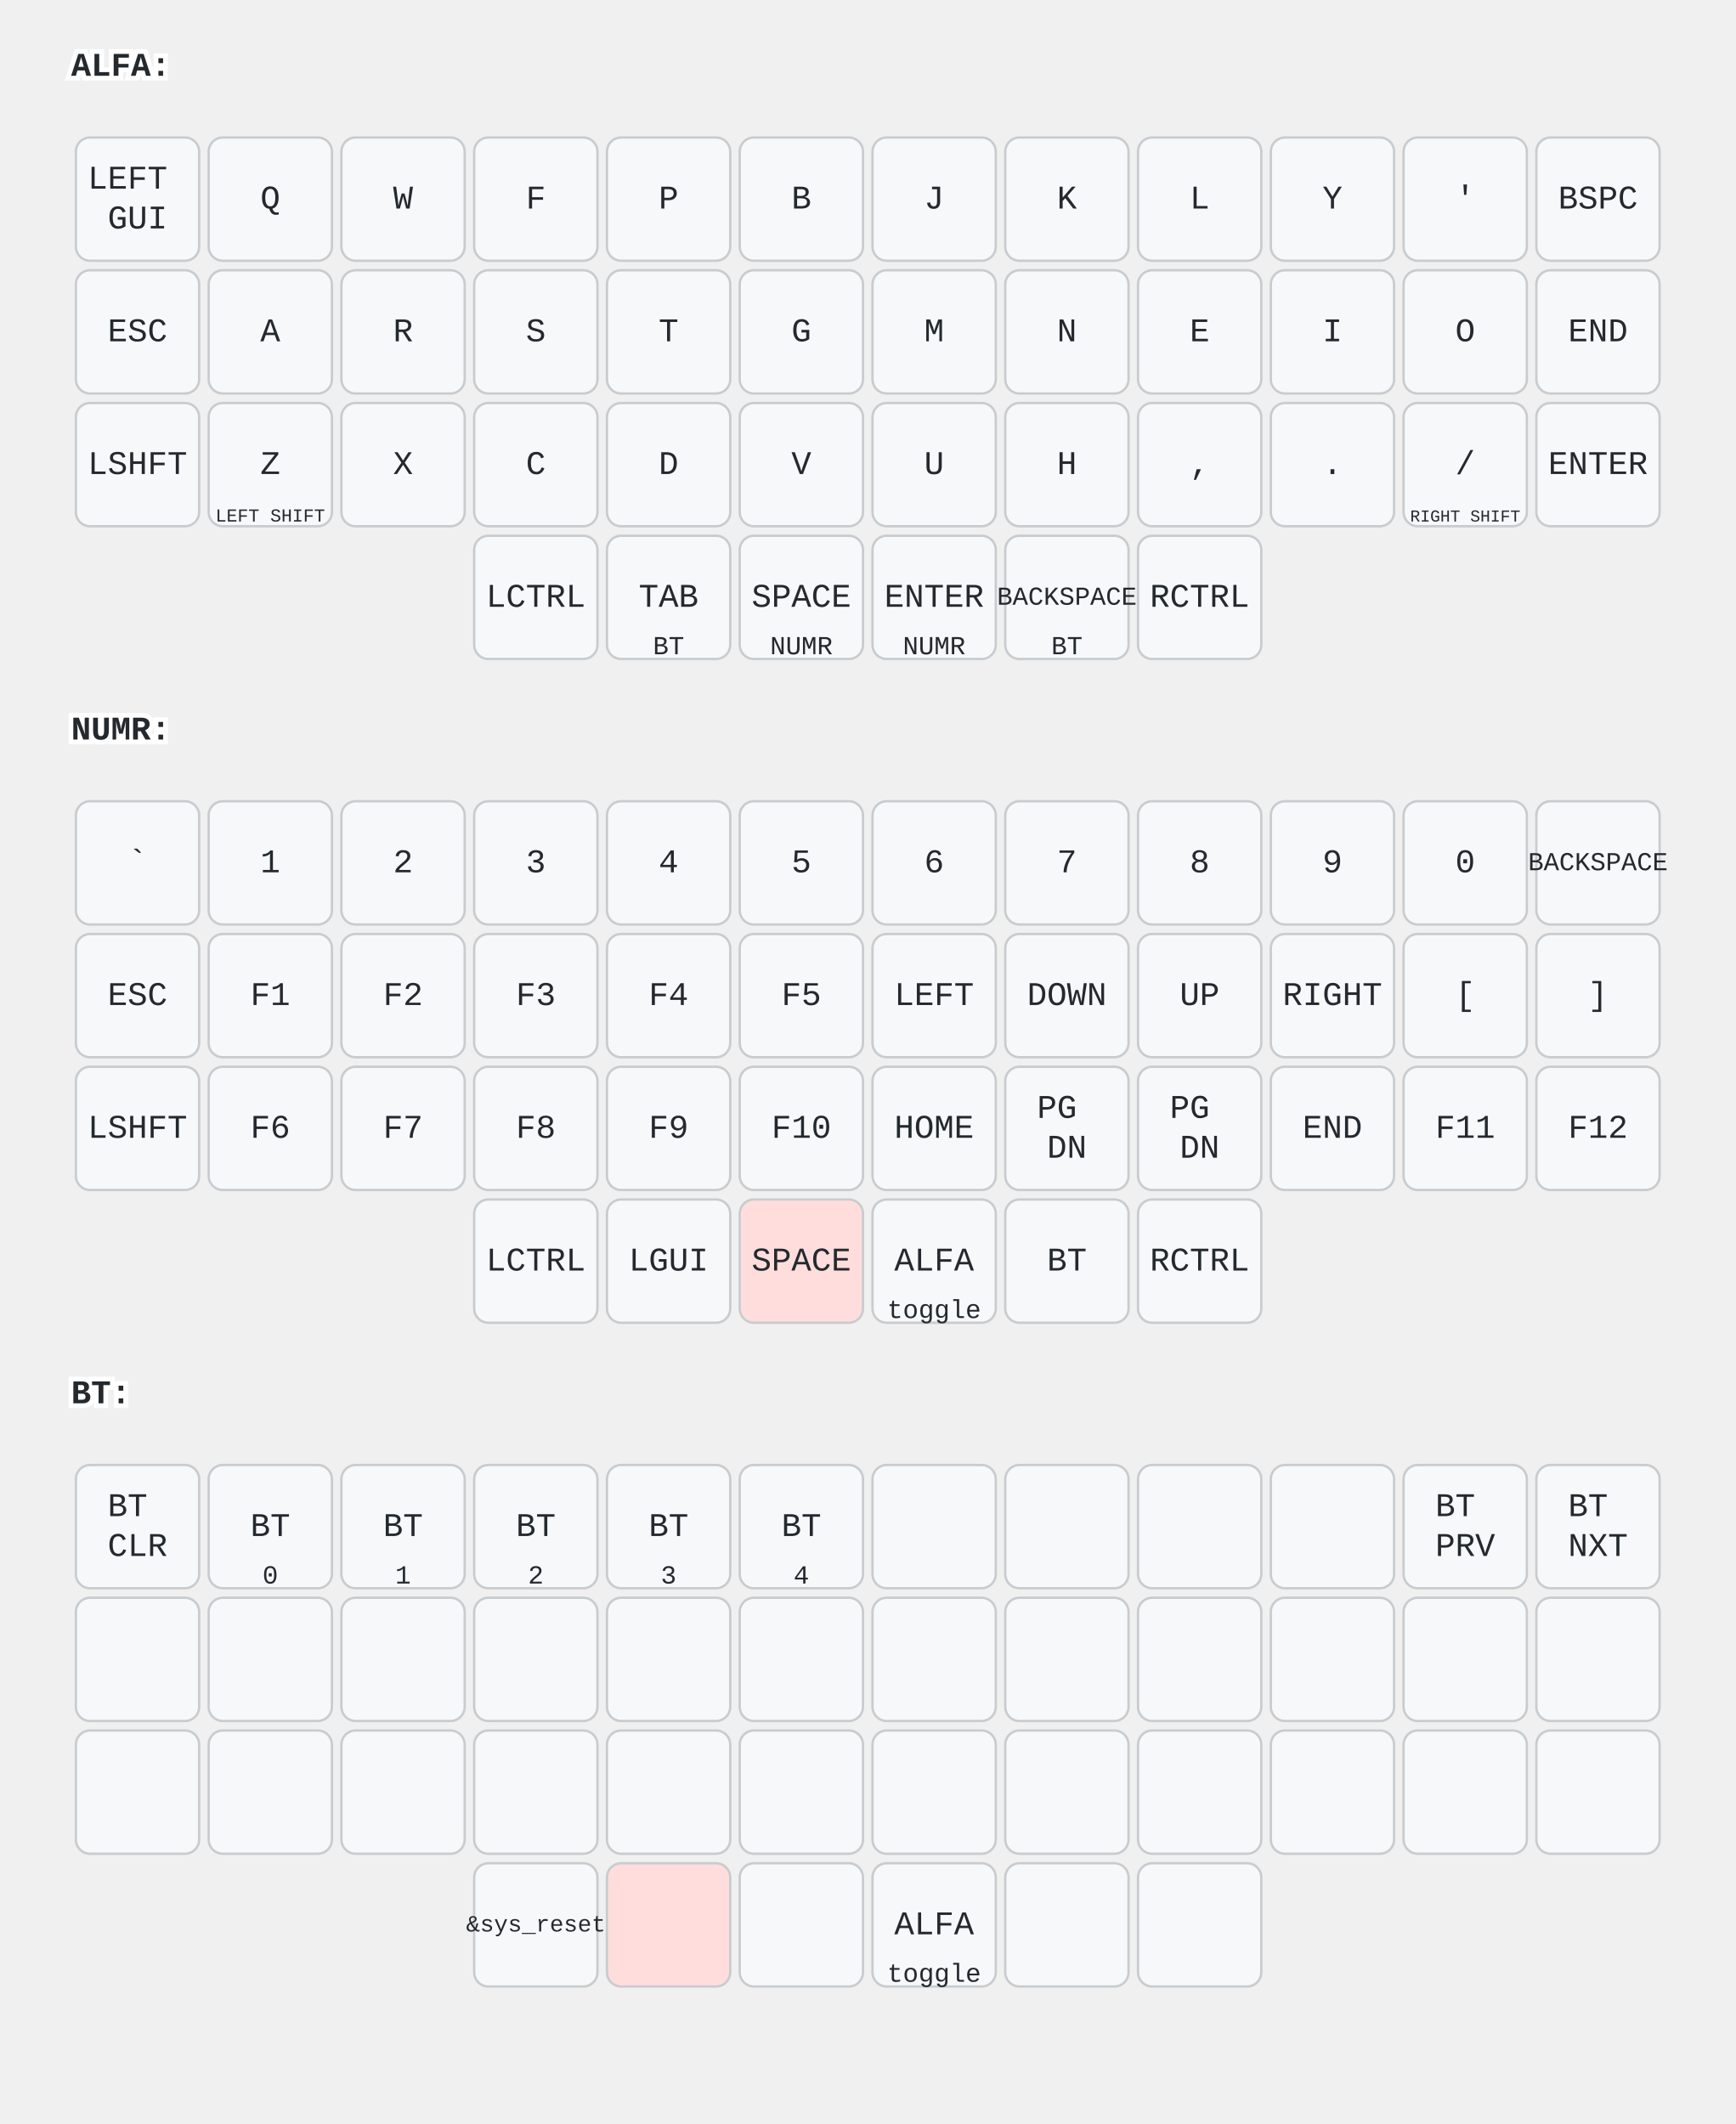
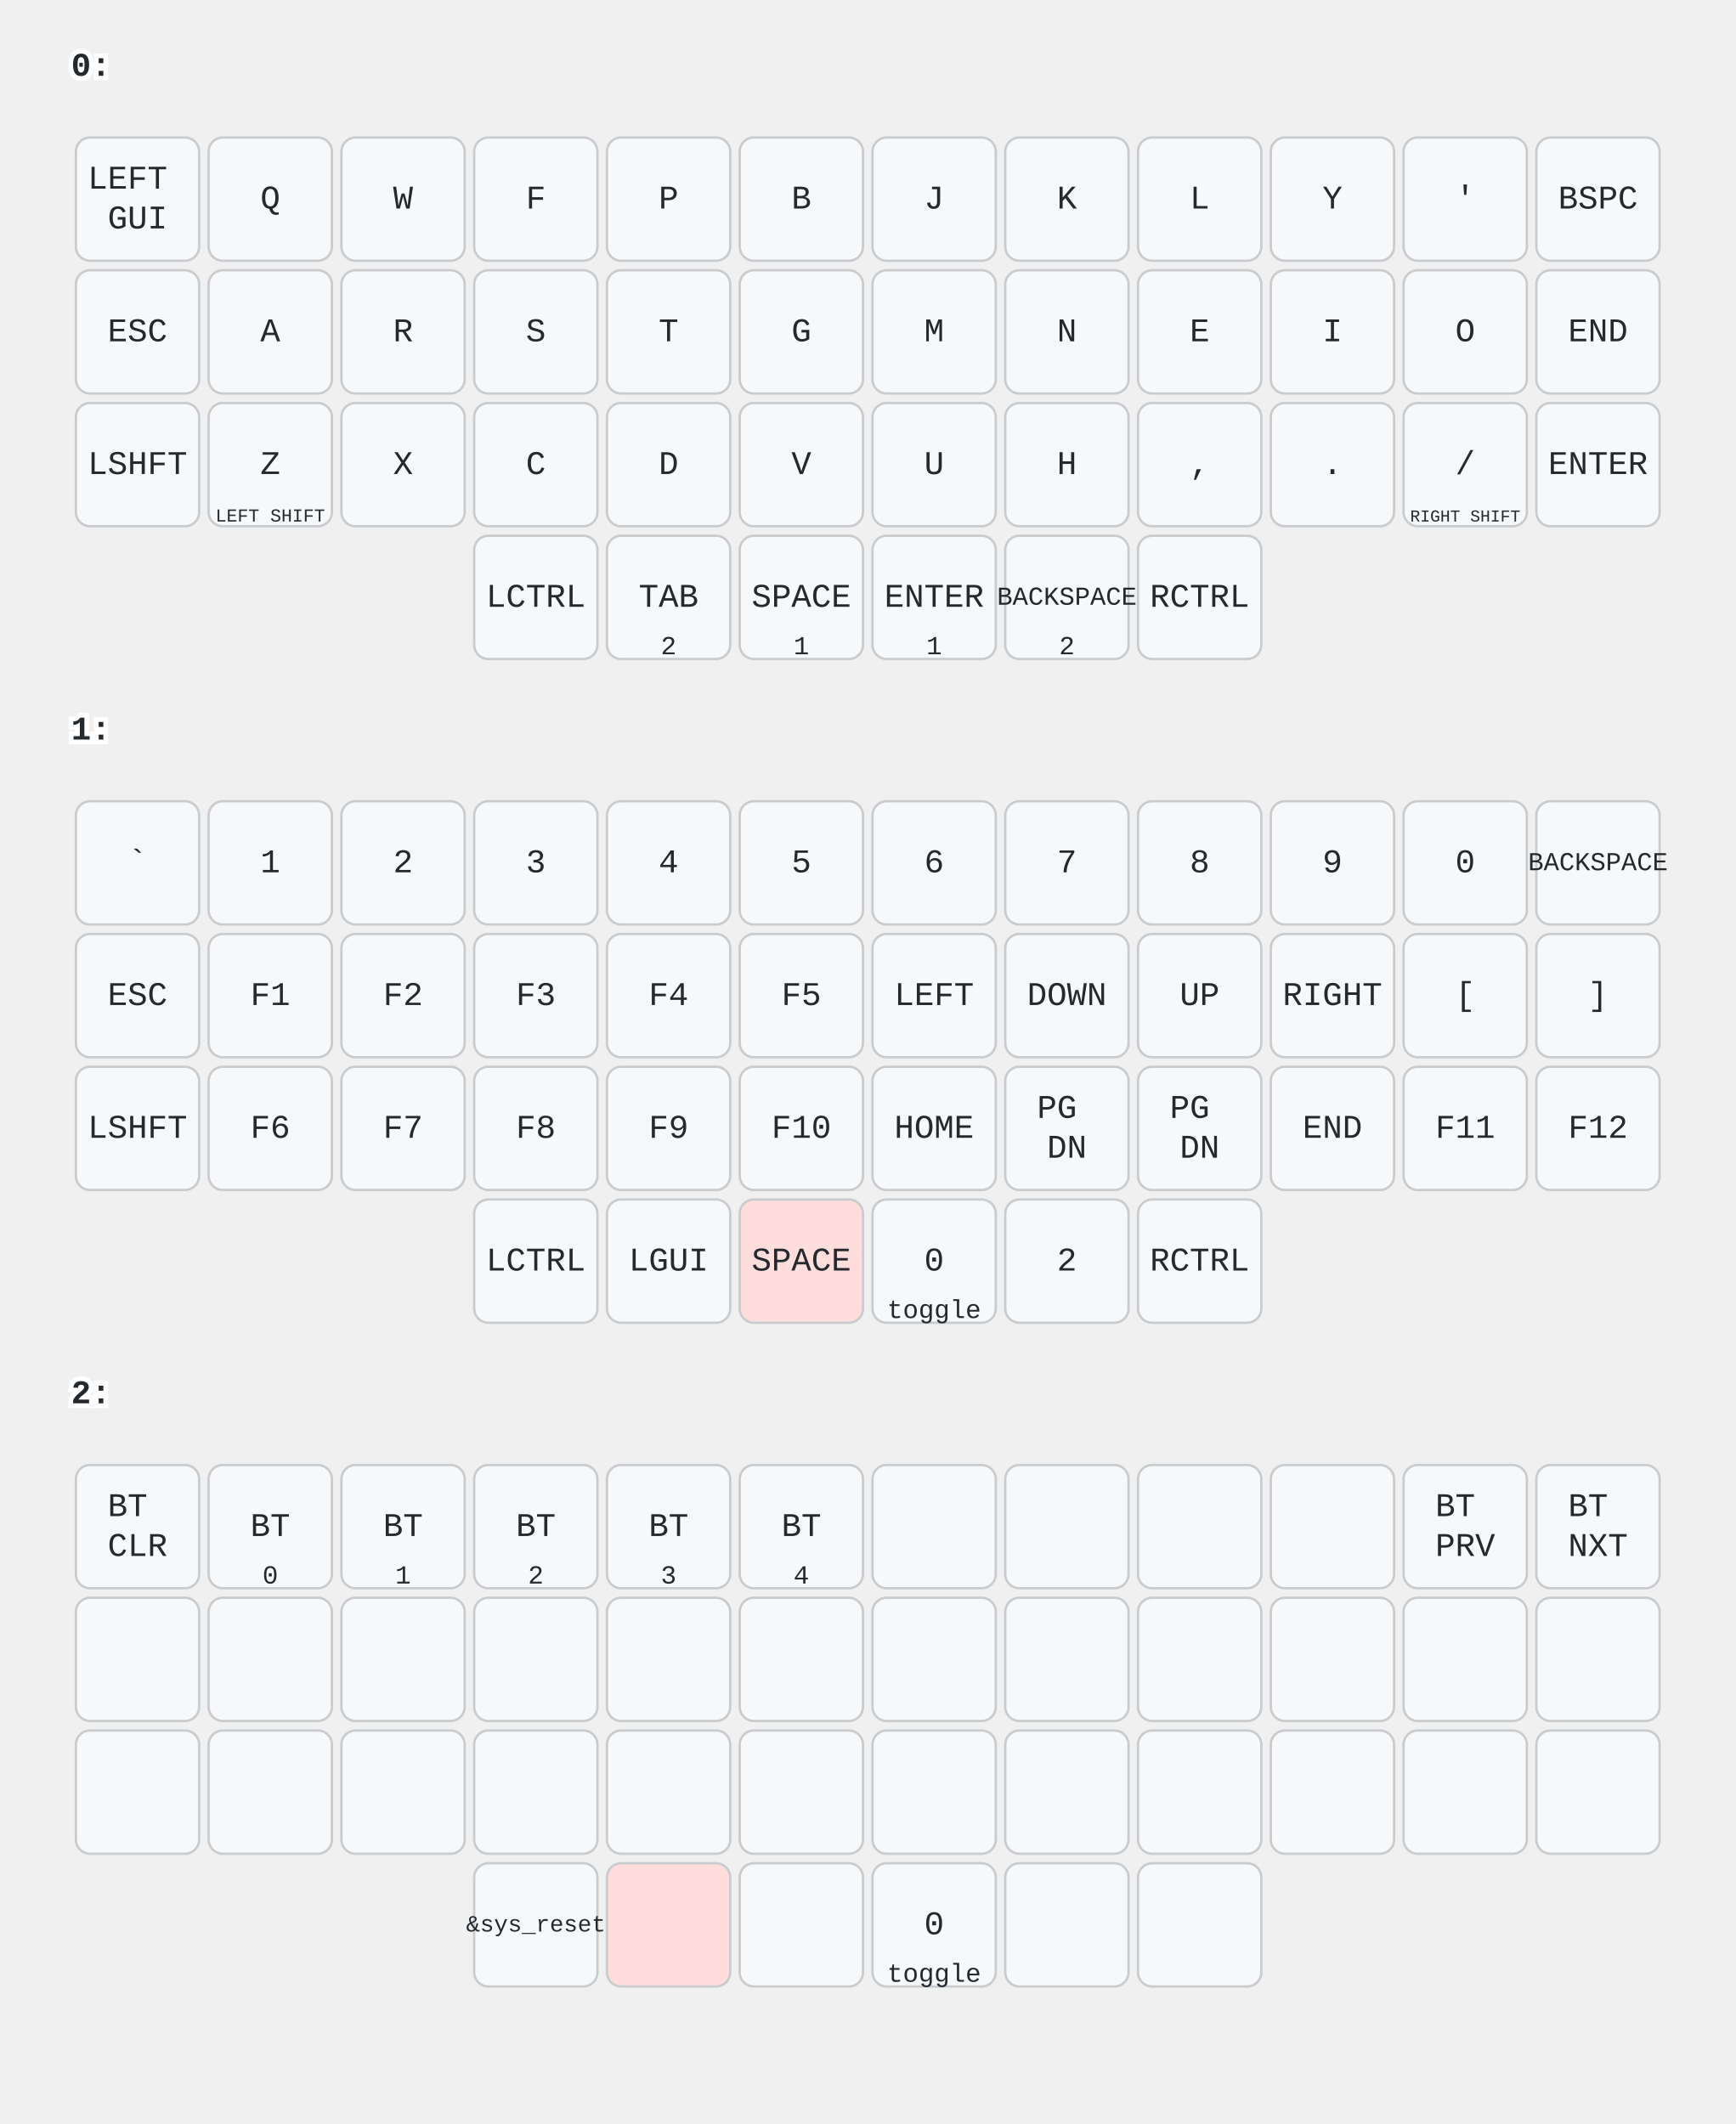
<svg xmlns="http://www.w3.org/2000/svg" width="732" height="896" viewBox="0 0 732 896" class="keymap">
  <style>/* inherit to force styles through use tags */
svg path {
    fill: inherit;
}

/* font and background color specifications */
svg.keymap {
    font-family: SFMono-Regular,Consolas,Liberation Mono,Menlo,monospace;
    font-size: 14px;
    font-kerning: normal;
    text-rendering: optimizeLegibility;
    fill: #24292e;
}

/* default key styling */
rect.key {
    fill: #f6f8fa;
}

rect.key, rect.combo {
    stroke: #c9cccf;
    stroke-width: 1;
}

/* default key side styling, only used is draw_key_sides is set */
rect.side {
    filter: brightness(90%);
}

/* color accent for combo boxes */
rect.combo, rect.combo-separate {
    fill: #cdf;
}

/* color accent for held keys */
rect.held, rect.combo.held {
    fill: #fdd;
}

/* color accent for ghost (optional) keys */
rect.ghost, rect.combo.ghost {
    stroke-dasharray: 4, 4;
    stroke-width: 2;
}

text {
    text-anchor: middle;
    dominant-baseline: middle;
}

/* styling for layer labels */
text.label {
    font-weight: bold;
    text-anchor: start;
    stroke: white;
    stroke-width: 4;
    paint-order: stroke;
}

/* styling for optional footer */
text.footer {
    text-anchor: end;
    dominant-baseline: auto;
    stroke: white;
    stroke-width: 4;
    paint-order: stroke;
}

/* styling for combo tap, and key hold/shifted label text */
text.combo, text.hold, text.shifted {
    font-size: 11px;
}

text.hold {
    text-anchor: middle;
    dominant-baseline: auto;
}

text.shifted {
    text-anchor: middle;
    dominant-baseline: hanging;
}

/* styling for hold/shifted label text in combo box */
text.combo.hold, text.combo.shifted {
    font-size: 8px;
}

/* lighter symbol for transparent keys */
text.trans {
    fill: #7b7e81;
}

/* styling for combo dendrons */
path.combo {
    stroke-width: 1;
    stroke: gray;
    fill: none;
}

/* Start Tabler Icons Cleanup */
/* cannot use height/width with glyphs */
.icon-tabler &gt; path {
    fill: inherit;
    stroke: inherit;
    stroke-width: 2;
}
/* hide tabler's default box */
.icon-tabler &gt; path[stroke="none"][fill="none"] {
    visibility: hidden;
}
/* End Tabler Icons Cleanup */
</style>
-   <g transform="translate(30, 0)" class="layer-ALFA">
-     <text x="0" y="28" class="label">ALFA:</text>
+   <g transform="translate(30, 0)" class="layer-0">
+     <text x="0" y="28" class="label">0:</text>
    <g transform="translate(0, 56)">
      <g transform="translate(28, 28)" class="key keypos-0">
        <rect rx="6" ry="6" x="-26" y="-26" width="52" height="52" class="key" />
        <text x="0" y="0" class="key tap">
          <tspan x="0" dy="-0.6em">LEFT</tspan>
          <tspan x="0" dy="1.2em">GUI</tspan>
        </text>
      </g>
      <g transform="translate(84, 28)" class="key keypos-1">
        <rect rx="6" ry="6" x="-26" y="-26" width="52" height="52" class="key" />
        <text x="0" y="0" class="key tap">Q</text>
      </g>
      <g transform="translate(140, 28)" class="key keypos-2">
        <rect rx="6" ry="6" x="-26" y="-26" width="52" height="52" class="key" />
        <text x="0" y="0" class="key tap">W</text>
      </g>
      <g transform="translate(196, 28)" class="key keypos-3">
        <rect rx="6" ry="6" x="-26" y="-26" width="52" height="52" class="key" />
        <text x="0" y="0" class="key tap">F</text>
      </g>
      <g transform="translate(252, 28)" class="key keypos-4">
        <rect rx="6" ry="6" x="-26" y="-26" width="52" height="52" class="key" />
        <text x="0" y="0" class="key tap">P</text>
      </g>
      <g transform="translate(308, 28)" class="key keypos-5">
        <rect rx="6" ry="6" x="-26" y="-26" width="52" height="52" class="key" />
        <text x="0" y="0" class="key tap">B</text>
      </g>
      <g transform="translate(364, 28)" class="key keypos-6">
        <rect rx="6" ry="6" x="-26" y="-26" width="52" height="52" class="key" />
        <text x="0" y="0" class="key tap">J</text>
      </g>
      <g transform="translate(420, 28)" class="key keypos-7">
        <rect rx="6" ry="6" x="-26" y="-26" width="52" height="52" class="key" />
        <text x="0" y="0" class="key tap">K</text>
      </g>
      <g transform="translate(476, 28)" class="key keypos-8">
        <rect rx="6" ry="6" x="-26" y="-26" width="52" height="52" class="key" />
        <text x="0" y="0" class="key tap">L</text>
      </g>
      <g transform="translate(532, 28)" class="key keypos-9">
        <rect rx="6" ry="6" x="-26" y="-26" width="52" height="52" class="key" />
        <text x="0" y="0" class="key tap">Y</text>
      </g>
      <g transform="translate(588, 28)" class="key keypos-10">
        <rect rx="6" ry="6" x="-26" y="-26" width="52" height="52" class="key" />
        <text x="0" y="0" class="key tap">'</text>
      </g>
      <g transform="translate(644, 28)" class="key keypos-11">
        <rect rx="6" ry="6" x="-26" y="-26" width="52" height="52" class="key" />
        <text x="0" y="0" class="key tap">BSPC</text>
      </g>
      <g transform="translate(28, 84)" class="key keypos-12">
        <rect rx="6" ry="6" x="-26" y="-26" width="52" height="52" class="key" />
        <text x="0" y="0" class="key tap">ESC</text>
      </g>
      <g transform="translate(84, 84)" class="key keypos-13">
        <rect rx="6" ry="6" x="-26" y="-26" width="52" height="52" class="key" />
        <text x="0" y="0" class="key tap">A</text>
      </g>
      <g transform="translate(140, 84)" class="key keypos-14">
        <rect rx="6" ry="6" x="-26" y="-26" width="52" height="52" class="key" />
        <text x="0" y="0" class="key tap">R</text>
      </g>
      <g transform="translate(196, 84)" class="key keypos-15">
        <rect rx="6" ry="6" x="-26" y="-26" width="52" height="52" class="key" />
        <text x="0" y="0" class="key tap">S</text>
      </g>
      <g transform="translate(252, 84)" class="key keypos-16">
        <rect rx="6" ry="6" x="-26" y="-26" width="52" height="52" class="key" />
        <text x="0" y="0" class="key tap">T</text>
      </g>
      <g transform="translate(308, 84)" class="key keypos-17">
        <rect rx="6" ry="6" x="-26" y="-26" width="52" height="52" class="key" />
        <text x="0" y="0" class="key tap">G</text>
      </g>
      <g transform="translate(364, 84)" class="key keypos-18">
        <rect rx="6" ry="6" x="-26" y="-26" width="52" height="52" class="key" />
        <text x="0" y="0" class="key tap">M</text>
      </g>
      <g transform="translate(420, 84)" class="key keypos-19">
        <rect rx="6" ry="6" x="-26" y="-26" width="52" height="52" class="key" />
        <text x="0" y="0" class="key tap">N</text>
      </g>
      <g transform="translate(476, 84)" class="key keypos-20">
        <rect rx="6" ry="6" x="-26" y="-26" width="52" height="52" class="key" />
        <text x="0" y="0" class="key tap">E</text>
      </g>
      <g transform="translate(532, 84)" class="key keypos-21">
        <rect rx="6" ry="6" x="-26" y="-26" width="52" height="52" class="key" />
        <text x="0" y="0" class="key tap">I</text>
      </g>
      <g transform="translate(588, 84)" class="key keypos-22">
        <rect rx="6" ry="6" x="-26" y="-26" width="52" height="52" class="key" />
        <text x="0" y="0" class="key tap">O</text>
      </g>
      <g transform="translate(644, 84)" class="key keypos-23">
        <rect rx="6" ry="6" x="-26" y="-26" width="52" height="52" class="key" />
        <text x="0" y="0" class="key tap">END</text>
      </g>
      <g transform="translate(28, 140)" class="key keypos-24">
        <rect rx="6" ry="6" x="-26" y="-26" width="52" height="52" class="key" />
        <text x="0" y="0" class="key tap">LSHFT</text>
      </g>
      <g transform="translate(84, 140)" class="key keypos-25">
        <rect rx="6" ry="6" x="-26" y="-26" width="52" height="52" class="key" />
        <text x="0" y="0" class="key tap">Z</text>
        <text x="0" y="24" class="key hold">
          <tspan style="font-size: 70%">LEFT SHIFT</tspan>
        </text>
      </g>
      <g transform="translate(140, 140)" class="key keypos-26">
        <rect rx="6" ry="6" x="-26" y="-26" width="52" height="52" class="key" />
        <text x="0" y="0" class="key tap">X</text>
      </g>
      <g transform="translate(196, 140)" class="key keypos-27">
        <rect rx="6" ry="6" x="-26" y="-26" width="52" height="52" class="key" />
        <text x="0" y="0" class="key tap">C</text>
      </g>
      <g transform="translate(252, 140)" class="key keypos-28">
        <rect rx="6" ry="6" x="-26" y="-26" width="52" height="52" class="key" />
        <text x="0" y="0" class="key tap">D</text>
      </g>
      <g transform="translate(308, 140)" class="key keypos-29">
        <rect rx="6" ry="6" x="-26" y="-26" width="52" height="52" class="key" />
        <text x="0" y="0" class="key tap">V</text>
      </g>
      <g transform="translate(364, 140)" class="key keypos-30">
        <rect rx="6" ry="6" x="-26" y="-26" width="52" height="52" class="key" />
        <text x="0" y="0" class="key tap">U</text>
      </g>
      <g transform="translate(420, 140)" class="key keypos-31">
        <rect rx="6" ry="6" x="-26" y="-26" width="52" height="52" class="key" />
        <text x="0" y="0" class="key tap">H</text>
      </g>
      <g transform="translate(476, 140)" class="key keypos-32">
        <rect rx="6" ry="6" x="-26" y="-26" width="52" height="52" class="key" />
        <text x="0" y="0" class="key tap">,</text>
      </g>
      <g transform="translate(532, 140)" class="key keypos-33">
        <rect rx="6" ry="6" x="-26" y="-26" width="52" height="52" class="key" />
        <text x="0" y="0" class="key tap">.</text>
      </g>
      <g transform="translate(588, 140)" class="key keypos-34">
        <rect rx="6" ry="6" x="-26" y="-26" width="52" height="52" class="key" />
        <text x="0" y="0" class="key tap">/</text>
        <text x="0" y="24" class="key hold">
          <tspan style="font-size: 64%">RIGHT SHIFT</tspan>
        </text>
      </g>
      <g transform="translate(644, 140)" class="key keypos-35">
        <rect rx="6" ry="6" x="-26" y="-26" width="52" height="52" class="key" />
        <text x="0" y="0" class="key tap">ENTER</text>
      </g>
      <g transform="translate(196, 196)" class="key keypos-36">
        <rect rx="6" ry="6" x="-26" y="-26" width="52" height="52" class="key" />
        <text x="0" y="0" class="key tap">LCTRL</text>
      </g>
      <g transform="translate(252, 196)" class="key keypos-37">
        <rect rx="6" ry="6" x="-26" y="-26" width="52" height="52" class="key" />
        <text x="0" y="0" class="key tap">TAB</text>
-         <text x="0" y="24" class="key hold">BT</text>
+         <text x="0" y="24" class="key hold">2</text>
      </g>
      <g transform="translate(308, 196)" class="key keypos-38">
        <rect rx="6" ry="6" x="-26" y="-26" width="52" height="52" class="key" />
        <text x="0" y="0" class="key tap">SPACE</text>
-         <text x="0" y="24" class="key hold">NUMR</text>
+         <text x="0" y="24" class="key hold">1</text>
      </g>
      <g transform="translate(364, 196)" class="key keypos-39">
        <rect rx="6" ry="6" x="-26" y="-26" width="52" height="52" class="key" />
        <text x="0" y="0" class="key tap">ENTER</text>
-         <text x="0" y="24" class="key hold">NUMR</text>
+         <text x="0" y="24" class="key hold">1</text>
      </g>
      <g transform="translate(420, 196)" class="key keypos-40">
        <rect rx="6" ry="6" x="-26" y="-26" width="52" height="52" class="key" />
        <text x="0" y="0" class="key tap">
          <tspan style="font-size: 78%">BACKSPACE</tspan>
        </text>
-         <text x="0" y="24" class="key hold">BT</text>
+         <text x="0" y="24" class="key hold">2</text>
      </g>
      <g transform="translate(476, 196)" class="key keypos-41">
        <rect rx="6" ry="6" x="-26" y="-26" width="52" height="52" class="key" />
        <text x="0" y="0" class="key tap">RCTRL</text>
      </g>
    </g>
  </g>
-   <g transform="translate(30, 280)" class="layer-NUMR">
-     <text x="0" y="28" class="label">NUMR:</text>
+   <g transform="translate(30, 280)" class="layer-1">
+     <text x="0" y="28" class="label">1:</text>
    <g transform="translate(0, 56)">
      <g transform="translate(28, 28)" class="key keypos-0">
        <rect rx="6" ry="6" x="-26" y="-26" width="52" height="52" class="key" />
        <text x="0" y="0" class="key tap">`</text>
      </g>
      <g transform="translate(84, 28)" class="key keypos-1">
        <rect rx="6" ry="6" x="-26" y="-26" width="52" height="52" class="key" />
        <text x="0" y="0" class="key tap">1</text>
      </g>
      <g transform="translate(140, 28)" class="key keypos-2">
        <rect rx="6" ry="6" x="-26" y="-26" width="52" height="52" class="key" />
        <text x="0" y="0" class="key tap">2</text>
      </g>
      <g transform="translate(196, 28)" class="key keypos-3">
        <rect rx="6" ry="6" x="-26" y="-26" width="52" height="52" class="key" />
        <text x="0" y="0" class="key tap">3</text>
      </g>
      <g transform="translate(252, 28)" class="key keypos-4">
        <rect rx="6" ry="6" x="-26" y="-26" width="52" height="52" class="key" />
        <text x="0" y="0" class="key tap">4</text>
      </g>
      <g transform="translate(308, 28)" class="key keypos-5">
        <rect rx="6" ry="6" x="-26" y="-26" width="52" height="52" class="key" />
        <text x="0" y="0" class="key tap">5</text>
      </g>
      <g transform="translate(364, 28)" class="key keypos-6">
        <rect rx="6" ry="6" x="-26" y="-26" width="52" height="52" class="key" />
        <text x="0" y="0" class="key tap">6</text>
      </g>
      <g transform="translate(420, 28)" class="key keypos-7">
        <rect rx="6" ry="6" x="-26" y="-26" width="52" height="52" class="key" />
        <text x="0" y="0" class="key tap">7</text>
      </g>
      <g transform="translate(476, 28)" class="key keypos-8">
        <rect rx="6" ry="6" x="-26" y="-26" width="52" height="52" class="key" />
        <text x="0" y="0" class="key tap">8</text>
      </g>
      <g transform="translate(532, 28)" class="key keypos-9">
        <rect rx="6" ry="6" x="-26" y="-26" width="52" height="52" class="key" />
        <text x="0" y="0" class="key tap">9</text>
      </g>
      <g transform="translate(588, 28)" class="key keypos-10">
        <rect rx="6" ry="6" x="-26" y="-26" width="52" height="52" class="key" />
        <text x="0" y="0" class="key tap">0</text>
      </g>
      <g transform="translate(644, 28)" class="key keypos-11">
        <rect rx="6" ry="6" x="-26" y="-26" width="52" height="52" class="key" />
        <text x="0" y="0" class="key tap">
          <tspan style="font-size: 78%">BACKSPACE</tspan>
        </text>
      </g>
      <g transform="translate(28, 84)" class="key keypos-12">
        <rect rx="6" ry="6" x="-26" y="-26" width="52" height="52" class="key" />
        <text x="0" y="0" class="key tap">ESC</text>
      </g>
      <g transform="translate(84, 84)" class="key keypos-13">
        <rect rx="6" ry="6" x="-26" y="-26" width="52" height="52" class="key" />
        <text x="0" y="0" class="key tap">F1</text>
      </g>
      <g transform="translate(140, 84)" class="key keypos-14">
        <rect rx="6" ry="6" x="-26" y="-26" width="52" height="52" class="key" />
        <text x="0" y="0" class="key tap">F2</text>
      </g>
      <g transform="translate(196, 84)" class="key keypos-15">
        <rect rx="6" ry="6" x="-26" y="-26" width="52" height="52" class="key" />
        <text x="0" y="0" class="key tap">F3</text>
      </g>
      <g transform="translate(252, 84)" class="key keypos-16">
        <rect rx="6" ry="6" x="-26" y="-26" width="52" height="52" class="key" />
        <text x="0" y="0" class="key tap">F4</text>
      </g>
      <g transform="translate(308, 84)" class="key keypos-17">
        <rect rx="6" ry="6" x="-26" y="-26" width="52" height="52" class="key" />
        <text x="0" y="0" class="key tap">F5</text>
      </g>
      <g transform="translate(364, 84)" class="key keypos-18">
        <rect rx="6" ry="6" x="-26" y="-26" width="52" height="52" class="key" />
        <text x="0" y="0" class="key tap">LEFT</text>
      </g>
      <g transform="translate(420, 84)" class="key keypos-19">
        <rect rx="6" ry="6" x="-26" y="-26" width="52" height="52" class="key" />
        <text x="0" y="0" class="key tap">DOWN</text>
      </g>
      <g transform="translate(476, 84)" class="key keypos-20">
        <rect rx="6" ry="6" x="-26" y="-26" width="52" height="52" class="key" />
        <text x="0" y="0" class="key tap">UP</text>
      </g>
      <g transform="translate(532, 84)" class="key keypos-21">
        <rect rx="6" ry="6" x="-26" y="-26" width="52" height="52" class="key" />
        <text x="0" y="0" class="key tap">RIGHT</text>
      </g>
      <g transform="translate(588, 84)" class="key keypos-22">
        <rect rx="6" ry="6" x="-26" y="-26" width="52" height="52" class="key" />
        <text x="0" y="0" class="key tap">[</text>
      </g>
      <g transform="translate(644, 84)" class="key keypos-23">
        <rect rx="6" ry="6" x="-26" y="-26" width="52" height="52" class="key" />
        <text x="0" y="0" class="key tap">]</text>
      </g>
      <g transform="translate(28, 140)" class="key keypos-24">
        <rect rx="6" ry="6" x="-26" y="-26" width="52" height="52" class="key" />
        <text x="0" y="0" class="key tap">LSHFT</text>
      </g>
      <g transform="translate(84, 140)" class="key keypos-25">
        <rect rx="6" ry="6" x="-26" y="-26" width="52" height="52" class="key" />
        <text x="0" y="0" class="key tap">F6</text>
      </g>
      <g transform="translate(140, 140)" class="key keypos-26">
        <rect rx="6" ry="6" x="-26" y="-26" width="52" height="52" class="key" />
        <text x="0" y="0" class="key tap">F7</text>
      </g>
      <g transform="translate(196, 140)" class="key keypos-27">
        <rect rx="6" ry="6" x="-26" y="-26" width="52" height="52" class="key" />
        <text x="0" y="0" class="key tap">F8</text>
      </g>
      <g transform="translate(252, 140)" class="key keypos-28">
        <rect rx="6" ry="6" x="-26" y="-26" width="52" height="52" class="key" />
        <text x="0" y="0" class="key tap">F9</text>
      </g>
      <g transform="translate(308, 140)" class="key keypos-29">
        <rect rx="6" ry="6" x="-26" y="-26" width="52" height="52" class="key" />
        <text x="0" y="0" class="key tap">F10</text>
      </g>
      <g transform="translate(364, 140)" class="key keypos-30">
        <rect rx="6" ry="6" x="-26" y="-26" width="52" height="52" class="key" />
        <text x="0" y="0" class="key tap">HOME</text>
      </g>
      <g transform="translate(420, 140)" class="key keypos-31">
        <rect rx="6" ry="6" x="-26" y="-26" width="52" height="52" class="key" />
        <text x="0" y="0" class="key tap">
          <tspan x="0" dy="-0.6em">PG</tspan>
          <tspan x="0" dy="1.2em">DN</tspan>
        </text>
      </g>
      <g transform="translate(476, 140)" class="key keypos-32">
        <rect rx="6" ry="6" x="-26" y="-26" width="52" height="52" class="key" />
        <text x="0" y="0" class="key tap">
          <tspan x="0" dy="-0.6em">PG</tspan>
          <tspan x="0" dy="1.2em">DN</tspan>
        </text>
      </g>
      <g transform="translate(532, 140)" class="key keypos-33">
        <rect rx="6" ry="6" x="-26" y="-26" width="52" height="52" class="key" />
        <text x="0" y="0" class="key tap">END</text>
      </g>
      <g transform="translate(588, 140)" class="key keypos-34">
        <rect rx="6" ry="6" x="-26" y="-26" width="52" height="52" class="key" />
        <text x="0" y="0" class="key tap">F11</text>
      </g>
      <g transform="translate(644, 140)" class="key keypos-35">
        <rect rx="6" ry="6" x="-26" y="-26" width="52" height="52" class="key" />
        <text x="0" y="0" class="key tap">F12</text>
      </g>
      <g transform="translate(196, 196)" class="key keypos-36">
        <rect rx="6" ry="6" x="-26" y="-26" width="52" height="52" class="key" />
        <text x="0" y="0" class="key tap">LCTRL</text>
      </g>
      <g transform="translate(252, 196)" class="key keypos-37">
        <rect rx="6" ry="6" x="-26" y="-26" width="52" height="52" class="key" />
        <text x="0" y="0" class="key tap">LGUI</text>
      </g>
      <g transform="translate(308, 196)" class="key held keypos-38">
        <rect rx="6" ry="6" x="-26" y="-26" width="52" height="52" class="key held" />
        <text x="0" y="0" class="key held tap">SPACE</text>
      </g>
      <g transform="translate(364, 196)" class="key keypos-39">
        <rect rx="6" ry="6" x="-26" y="-26" width="52" height="52" class="key" />
-         <text x="0" y="0" class="key tap">ALFA</text>
+         <text x="0" y="0" class="key tap">0</text>
        <text x="0" y="24" class="key hold">toggle</text>
      </g>
      <g transform="translate(420, 196)" class="key keypos-40">
        <rect rx="6" ry="6" x="-26" y="-26" width="52" height="52" class="key" />
-         <text x="0" y="0" class="key tap">BT</text>
+         <text x="0" y="0" class="key tap">2</text>
      </g>
      <g transform="translate(476, 196)" class="key keypos-41">
        <rect rx="6" ry="6" x="-26" y="-26" width="52" height="52" class="key" />
        <text x="0" y="0" class="key tap">RCTRL</text>
      </g>
    </g>
  </g>
-   <g transform="translate(30, 560)" class="layer-BT">
-     <text x="0" y="28" class="label">BT:</text>
+   <g transform="translate(30, 560)" class="layer-2">
+     <text x="0" y="28" class="label">2:</text>
    <g transform="translate(0, 56)">
      <g transform="translate(28, 28)" class="key keypos-0">
        <rect rx="6" ry="6" x="-26" y="-26" width="52" height="52" class="key" />
        <text x="0" y="0" class="key tap">
          <tspan x="0" dy="-0.6em">BT</tspan>
          <tspan x="0" dy="1.2em">CLR</tspan>
        </text>
      </g>
      <g transform="translate(84, 28)" class="key keypos-1">
        <rect rx="6" ry="6" x="-26" y="-26" width="52" height="52" class="key" />
        <text x="0" y="0" class="key tap">BT</text>
        <text x="0" y="24" class="key hold">0</text>
      </g>
      <g transform="translate(140, 28)" class="key keypos-2">
        <rect rx="6" ry="6" x="-26" y="-26" width="52" height="52" class="key" />
        <text x="0" y="0" class="key tap">BT</text>
        <text x="0" y="24" class="key hold">1</text>
      </g>
      <g transform="translate(196, 28)" class="key keypos-3">
        <rect rx="6" ry="6" x="-26" y="-26" width="52" height="52" class="key" />
        <text x="0" y="0" class="key tap">BT</text>
        <text x="0" y="24" class="key hold">2</text>
      </g>
      <g transform="translate(252, 28)" class="key keypos-4">
        <rect rx="6" ry="6" x="-26" y="-26" width="52" height="52" class="key" />
        <text x="0" y="0" class="key tap">BT</text>
        <text x="0" y="24" class="key hold">3</text>
      </g>
      <g transform="translate(308, 28)" class="key keypos-5">
        <rect rx="6" ry="6" x="-26" y="-26" width="52" height="52" class="key" />
        <text x="0" y="0" class="key tap">BT</text>
        <text x="0" y="24" class="key hold">4</text>
      </g>
      <g transform="translate(364, 28)" class="key keypos-6">
        <rect rx="6" ry="6" x="-26" y="-26" width="52" height="52" class="key" />
      </g>
      <g transform="translate(420, 28)" class="key keypos-7">
        <rect rx="6" ry="6" x="-26" y="-26" width="52" height="52" class="key" />
      </g>
      <g transform="translate(476, 28)" class="key keypos-8">
        <rect rx="6" ry="6" x="-26" y="-26" width="52" height="52" class="key" />
      </g>
      <g transform="translate(532, 28)" class="key keypos-9">
        <rect rx="6" ry="6" x="-26" y="-26" width="52" height="52" class="key" />
      </g>
      <g transform="translate(588, 28)" class="key keypos-10">
        <rect rx="6" ry="6" x="-26" y="-26" width="52" height="52" class="key" />
        <text x="0" y="0" class="key tap">
          <tspan x="0" dy="-0.6em">BT</tspan>
          <tspan x="0" dy="1.2em">PRV</tspan>
        </text>
      </g>
      <g transform="translate(644, 28)" class="key keypos-11">
        <rect rx="6" ry="6" x="-26" y="-26" width="52" height="52" class="key" />
        <text x="0" y="0" class="key tap">
          <tspan x="0" dy="-0.6em">BT</tspan>
          <tspan x="0" dy="1.2em">NXT</tspan>
        </text>
      </g>
      <g transform="translate(28, 84)" class="key keypos-12">
        <rect rx="6" ry="6" x="-26" y="-26" width="52" height="52" class="key" />
      </g>
      <g transform="translate(84, 84)" class="key keypos-13">
        <rect rx="6" ry="6" x="-26" y="-26" width="52" height="52" class="key" />
      </g>
      <g transform="translate(140, 84)" class="key keypos-14">
        <rect rx="6" ry="6" x="-26" y="-26" width="52" height="52" class="key" />
      </g>
      <g transform="translate(196, 84)" class="key keypos-15">
        <rect rx="6" ry="6" x="-26" y="-26" width="52" height="52" class="key" />
      </g>
      <g transform="translate(252, 84)" class="key keypos-16">
        <rect rx="6" ry="6" x="-26" y="-26" width="52" height="52" class="key" />
      </g>
      <g transform="translate(308, 84)" class="key keypos-17">
        <rect rx="6" ry="6" x="-26" y="-26" width="52" height="52" class="key" />
      </g>
      <g transform="translate(364, 84)" class="key keypos-18">
        <rect rx="6" ry="6" x="-26" y="-26" width="52" height="52" class="key" />
      </g>
      <g transform="translate(420, 84)" class="key keypos-19">
        <rect rx="6" ry="6" x="-26" y="-26" width="52" height="52" class="key" />
      </g>
      <g transform="translate(476, 84)" class="key keypos-20">
        <rect rx="6" ry="6" x="-26" y="-26" width="52" height="52" class="key" />
      </g>
      <g transform="translate(532, 84)" class="key keypos-21">
        <rect rx="6" ry="6" x="-26" y="-26" width="52" height="52" class="key" />
      </g>
      <g transform="translate(588, 84)" class="key keypos-22">
        <rect rx="6" ry="6" x="-26" y="-26" width="52" height="52" class="key" />
      </g>
      <g transform="translate(644, 84)" class="key keypos-23">
        <rect rx="6" ry="6" x="-26" y="-26" width="52" height="52" class="key" />
      </g>
      <g transform="translate(28, 140)" class="key keypos-24">
        <rect rx="6" ry="6" x="-26" y="-26" width="52" height="52" class="key" />
      </g>
      <g transform="translate(84, 140)" class="key keypos-25">
        <rect rx="6" ry="6" x="-26" y="-26" width="52" height="52" class="key" />
      </g>
      <g transform="translate(140, 140)" class="key keypos-26">
        <rect rx="6" ry="6" x="-26" y="-26" width="52" height="52" class="key" />
      </g>
      <g transform="translate(196, 140)" class="key keypos-27">
        <rect rx="6" ry="6" x="-26" y="-26" width="52" height="52" class="key" />
      </g>
      <g transform="translate(252, 140)" class="key keypos-28">
        <rect rx="6" ry="6" x="-26" y="-26" width="52" height="52" class="key" />
      </g>
      <g transform="translate(308, 140)" class="key keypos-29">
        <rect rx="6" ry="6" x="-26" y="-26" width="52" height="52" class="key" />
      </g>
      <g transform="translate(364, 140)" class="key keypos-30">
        <rect rx="6" ry="6" x="-26" y="-26" width="52" height="52" class="key" />
      </g>
      <g transform="translate(420, 140)" class="key keypos-31">
        <rect rx="6" ry="6" x="-26" y="-26" width="52" height="52" class="key" />
      </g>
      <g transform="translate(476, 140)" class="key keypos-32">
        <rect rx="6" ry="6" x="-26" y="-26" width="52" height="52" class="key" />
      </g>
      <g transform="translate(532, 140)" class="key keypos-33">
        <rect rx="6" ry="6" x="-26" y="-26" width="52" height="52" class="key" />
      </g>
      <g transform="translate(588, 140)" class="key keypos-34">
        <rect rx="6" ry="6" x="-26" y="-26" width="52" height="52" class="key" />
      </g>
      <g transform="translate(644, 140)" class="key keypos-35">
        <rect rx="6" ry="6" x="-26" y="-26" width="52" height="52" class="key" />
      </g>
      <g transform="translate(196, 196)" class="key keypos-36">
        <rect rx="6" ry="6" x="-26" y="-26" width="52" height="52" class="key" />
        <text x="0" y="0" class="key tap">
          <tspan style="font-size: 70%">&amp;sys_reset</tspan>
        </text>
      </g>
      <g transform="translate(252, 196)" class="key held keypos-37">
        <rect rx="6" ry="6" x="-26" y="-26" width="52" height="52" class="key held" />
      </g>
      <g transform="translate(308, 196)" class="key keypos-38">
        <rect rx="6" ry="6" x="-26" y="-26" width="52" height="52" class="key" />
      </g>
      <g transform="translate(364, 196)" class="key keypos-39">
        <rect rx="6" ry="6" x="-26" y="-26" width="52" height="52" class="key" />
-         <text x="0" y="0" class="key tap">ALFA</text>
+         <text x="0" y="0" class="key tap">0</text>
        <text x="0" y="24" class="key hold">toggle</text>
      </g>
      <g transform="translate(420, 196)" class="key keypos-40">
        <rect rx="6" ry="6" x="-26" y="-26" width="52" height="52" class="key" />
      </g>
      <g transform="translate(476, 196)" class="key keypos-41">
        <rect rx="6" ry="6" x="-26" y="-26" width="52" height="52" class="key" />
      </g>
    </g>
  </g>
</svg>
